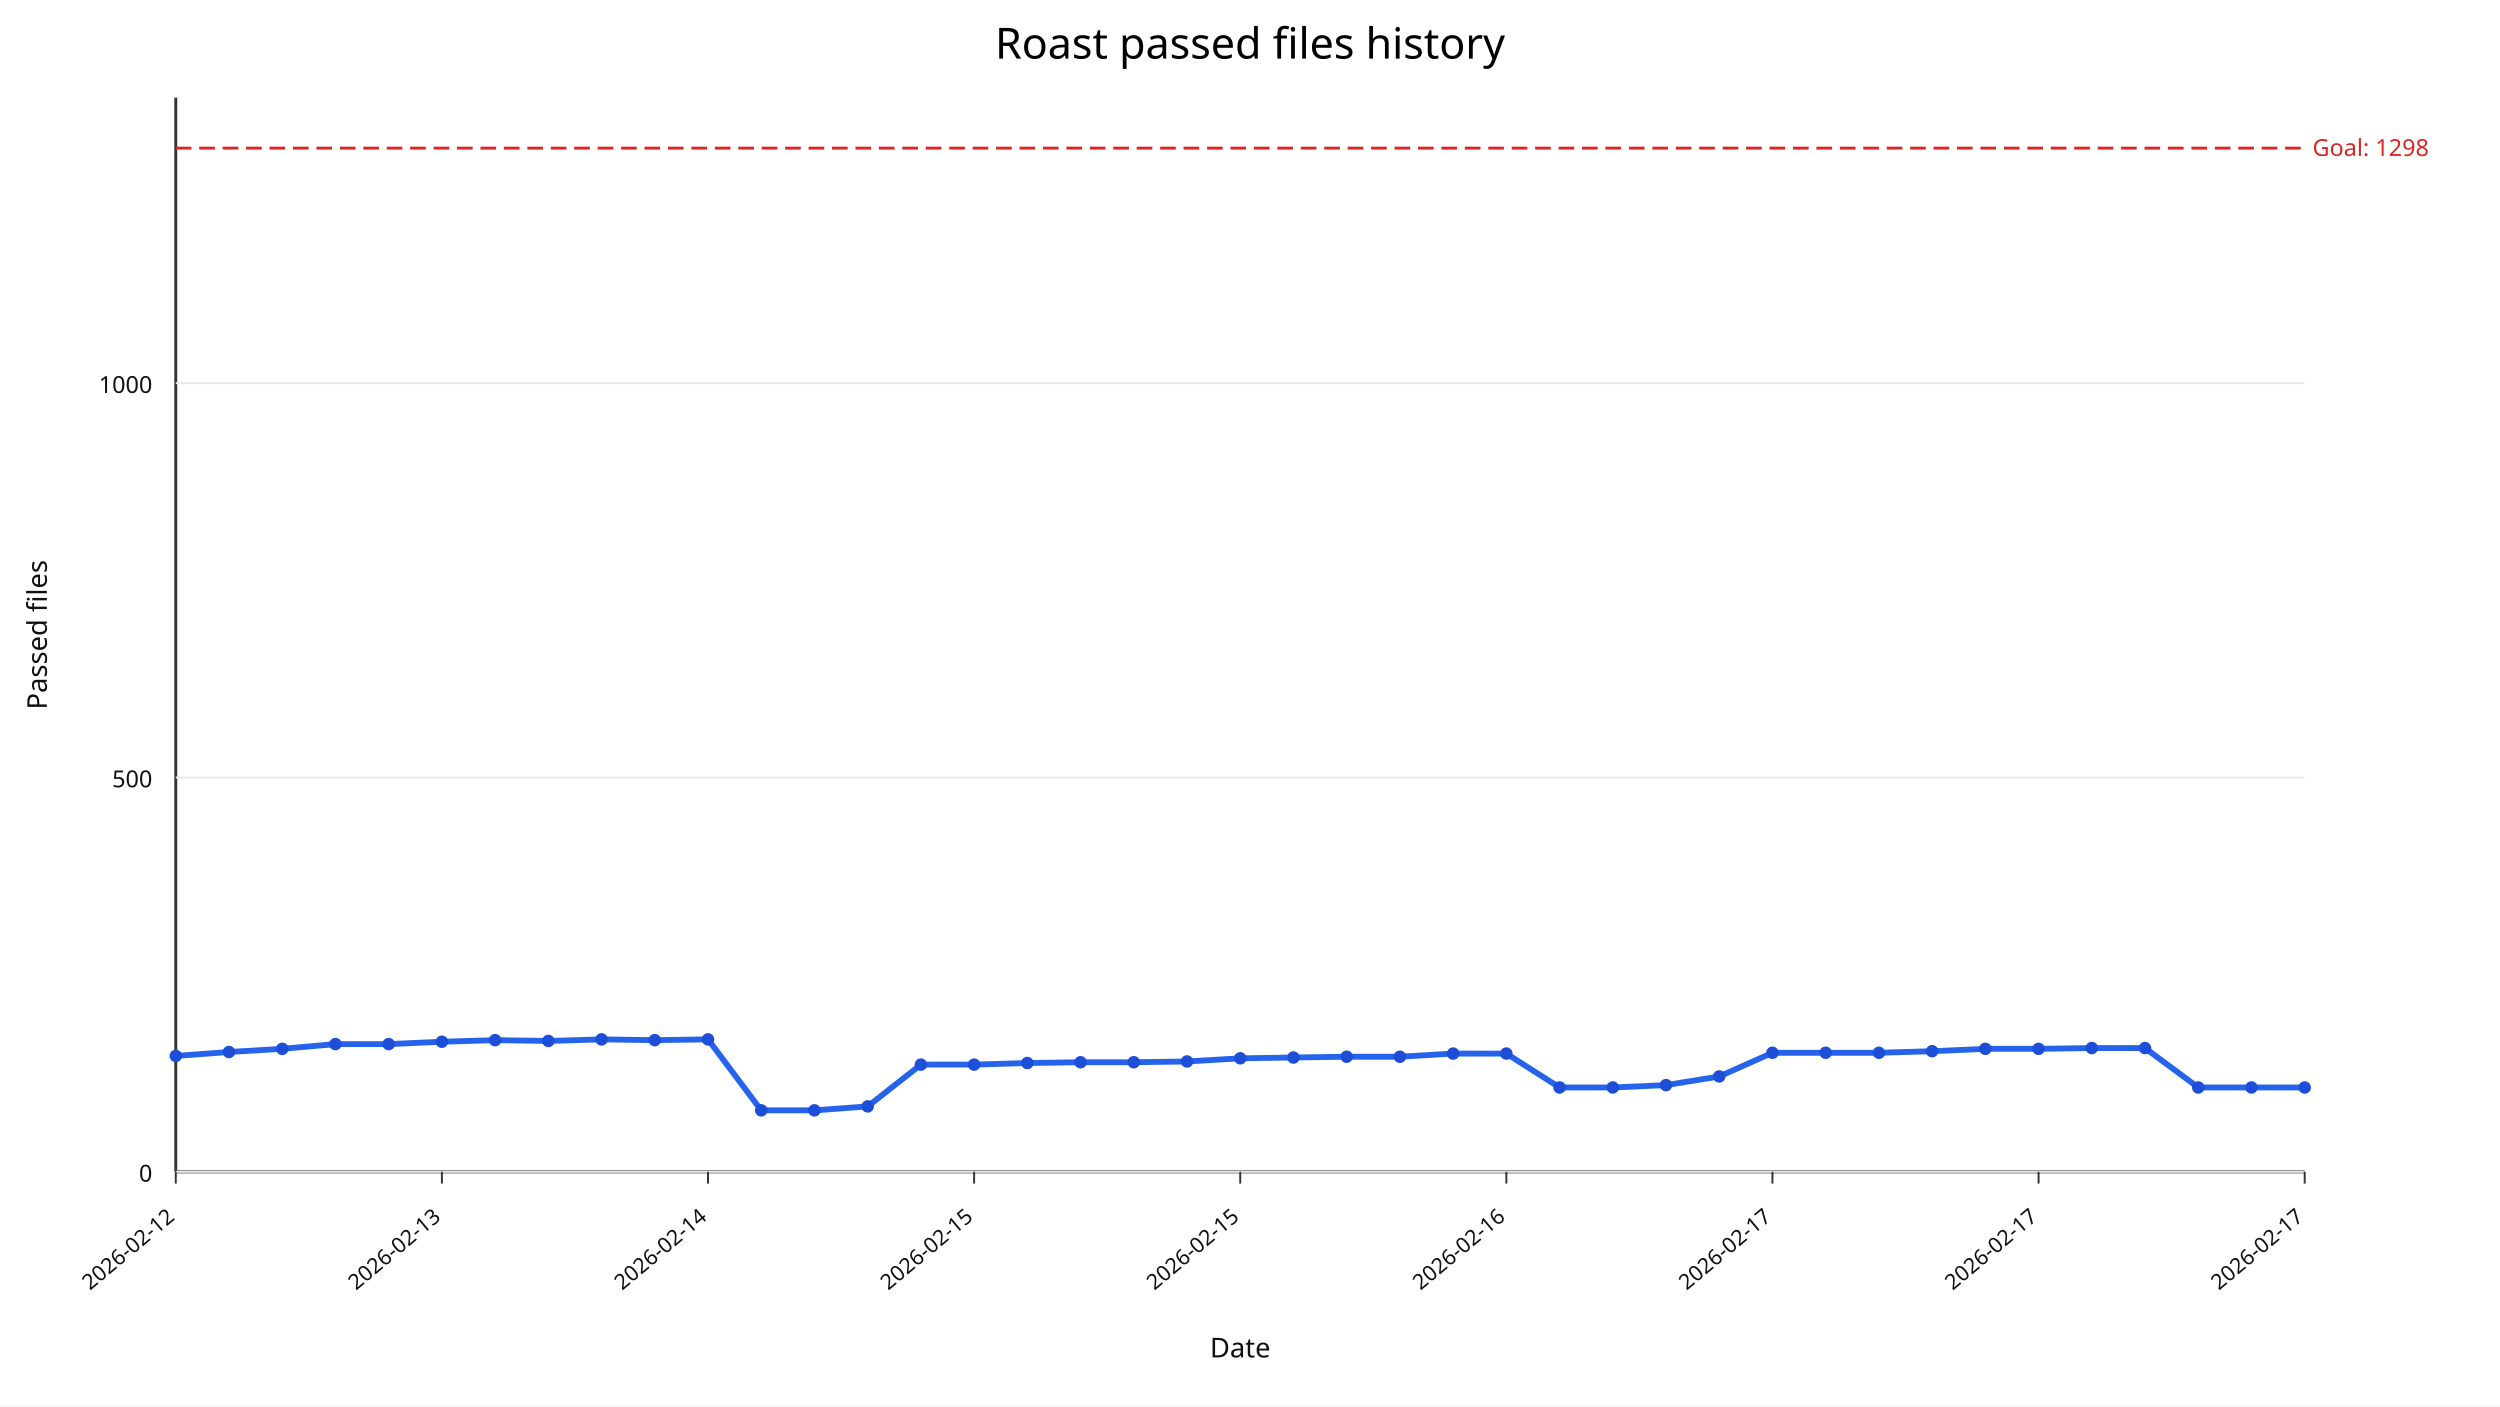
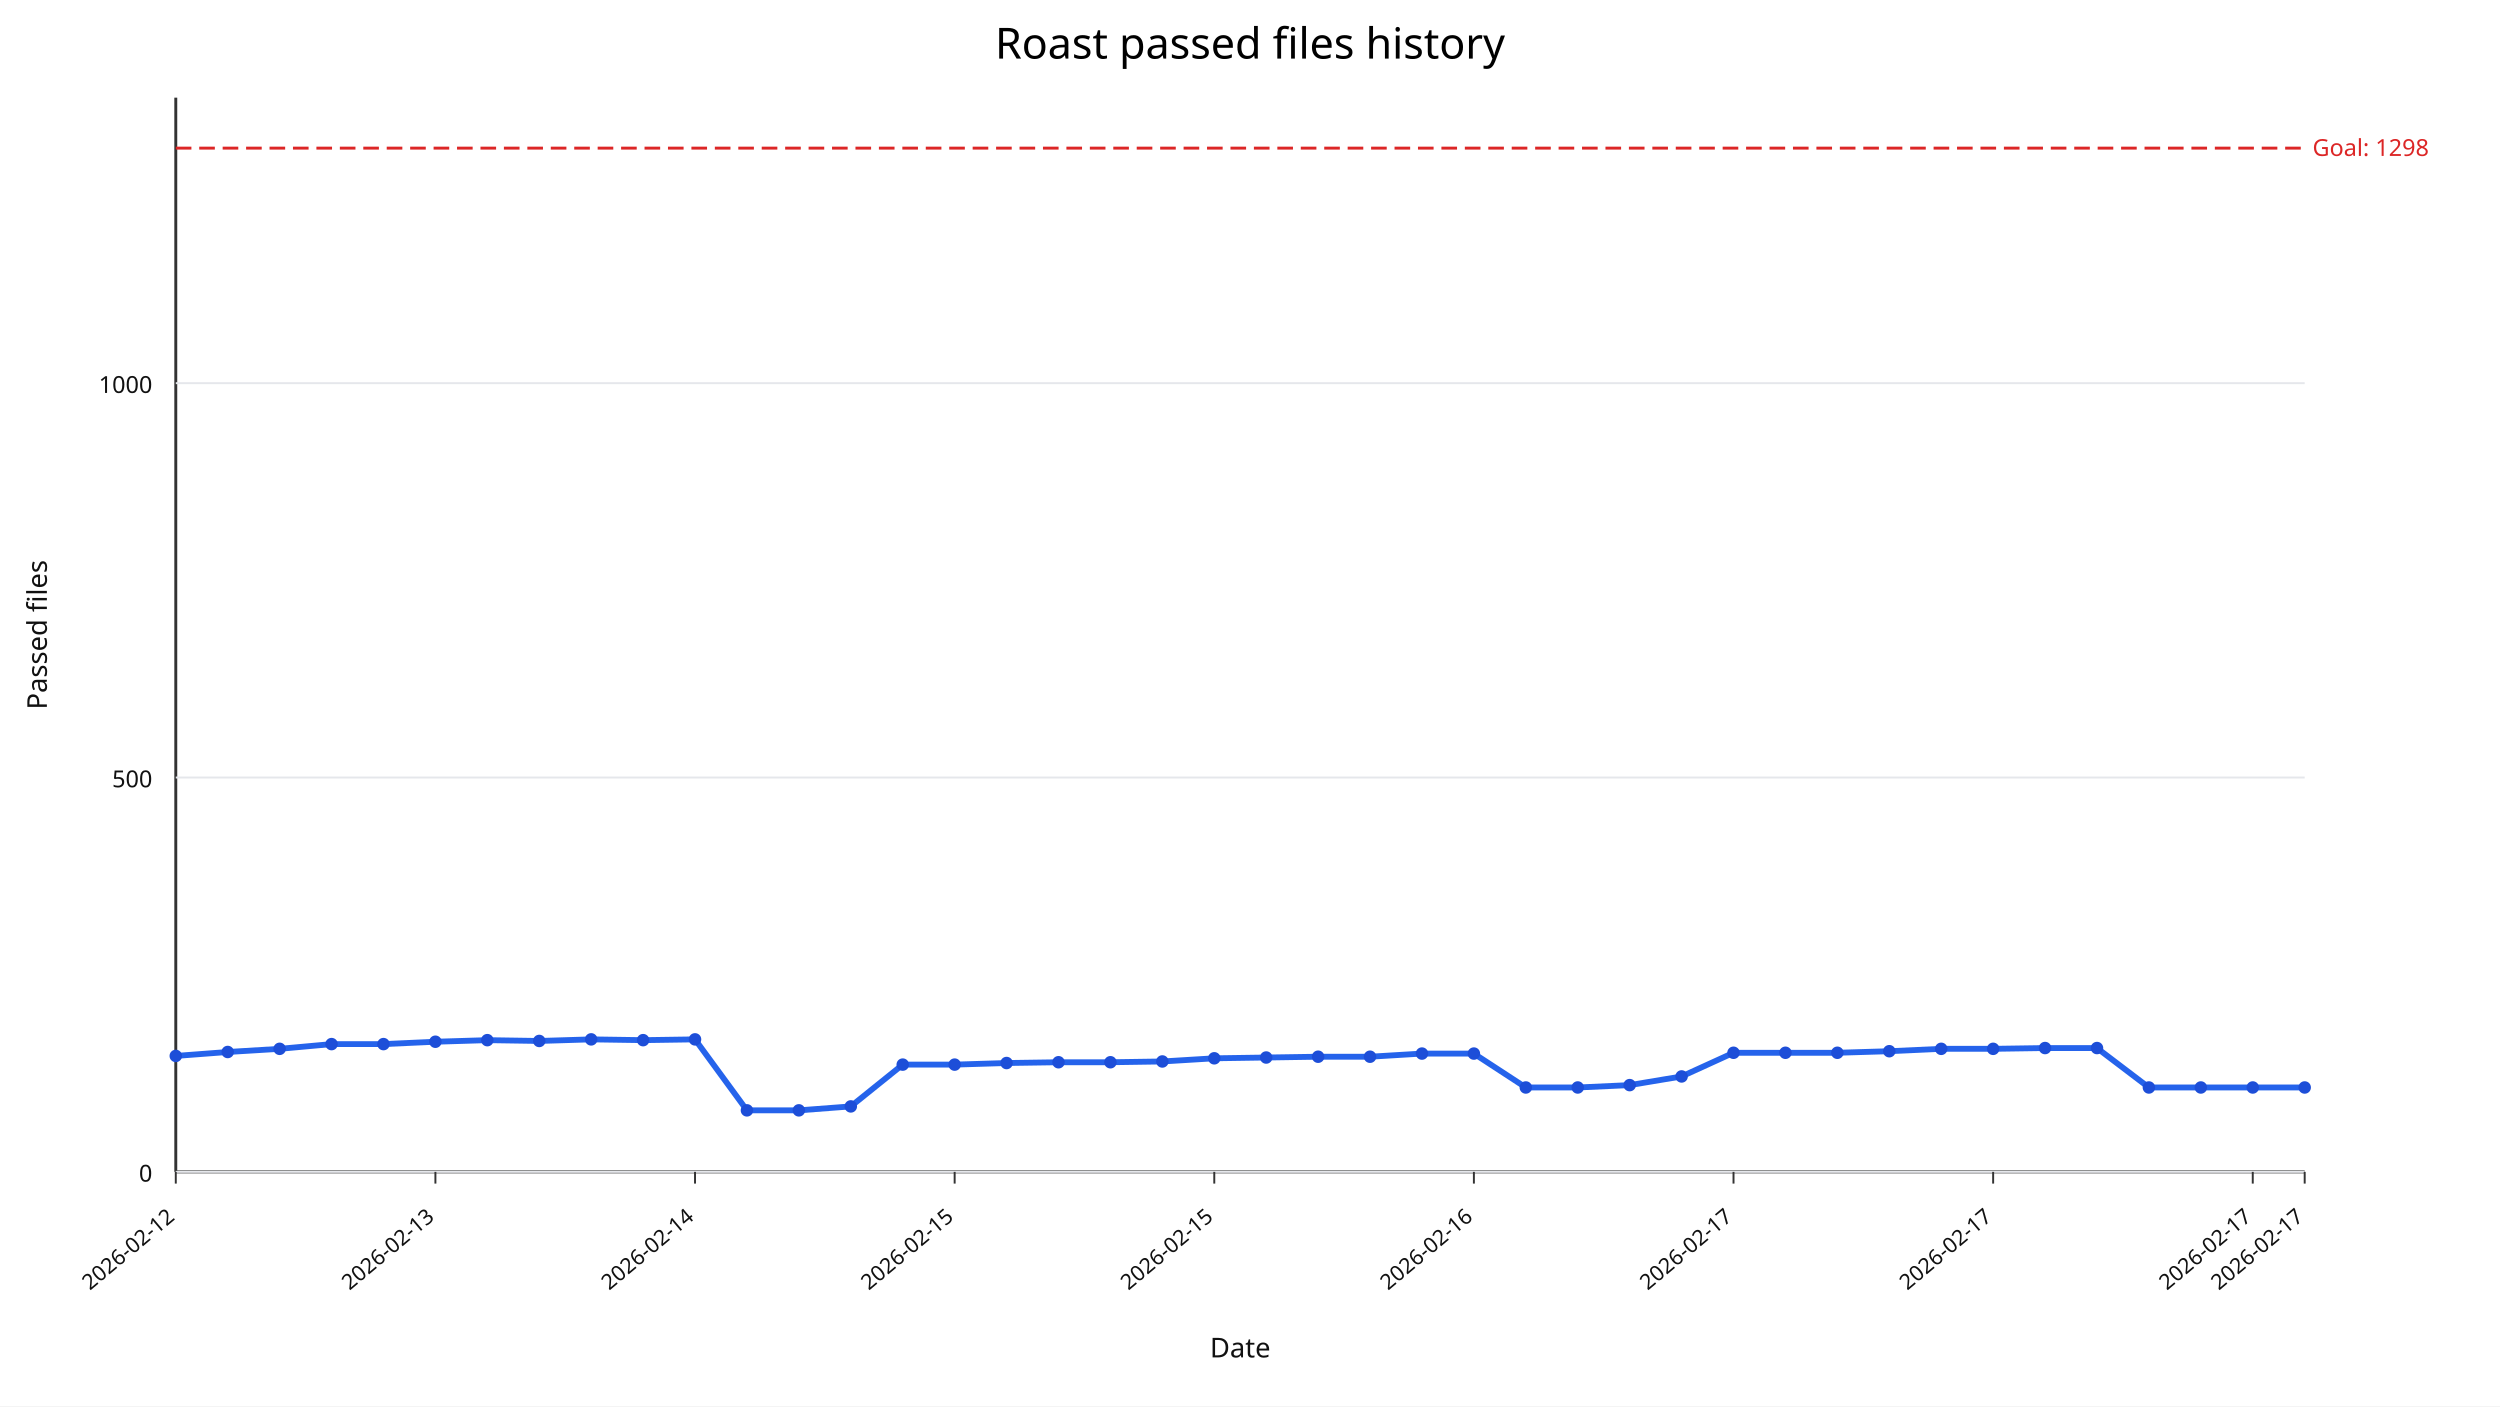
<svg xmlns="http://www.w3.org/2000/svg" width="1280" height="720" viewBox="0 0 1280 720">
  <rect width="100%" height="100%" fill="#ffffff" />
  <text x="640" y="30" text-anchor="middle" font-size="22" font-family="sans-serif">Roast passed files history</text>
  <line x1="90" y1="600" x2="1180" y2="600" stroke="#333" stroke-width="1.5" />
  <line x1="90" y1="50" x2="90" y2="600" stroke="#333" stroke-width="1.5" />
  <line x1="90" y1="600.00" x2="1180" y2="600.00" stroke="#e5e7eb" stroke-width="1" />
  <text x="78" y="605.00" text-anchor="end" font-size="12" fill="#111" font-family="sans-serif">0</text>
  <line x1="90" y1="398.09" x2="1180" y2="398.09" stroke="#e5e7eb" stroke-width="1" />
  <text x="78" y="403.09" text-anchor="end" font-size="12" fill="#111" font-family="sans-serif">500</text>
  <line x1="90" y1="196.18" x2="1180" y2="196.18" stroke="#e5e7eb" stroke-width="1" />
  <text x="78" y="201.18" text-anchor="end" font-size="12" fill="#111" font-family="sans-serif">1000</text>
  <line x1="90.00" y1="600" x2="90.00" y2="606" stroke="#333" stroke-width="1" />
  <text x="90.00" y="624" text-anchor="end" font-size="11" fill="#111" transform="rotate(-40 90.00,624)" font-family="sans-serif">2026-02-12</text>
-   <line x1="226.25" y1="600" x2="226.25" y2="606" stroke="#333" stroke-width="1" />
-   <text x="226.25" y="624" text-anchor="end" font-size="11" fill="#111" transform="rotate(-40 226.25,624)" font-family="sans-serif">2026-02-13</text>
-   <line x1="362.50" y1="600" x2="362.50" y2="606" stroke="#333" stroke-width="1" />
-   <text x="362.50" y="624" text-anchor="end" font-size="11" fill="#111" transform="rotate(-40 362.50,624)" font-family="sans-serif">2026-02-14</text>
-   <line x1="498.75" y1="600" x2="498.75" y2="606" stroke="#333" stroke-width="1" />
-   <text x="498.75" y="624" text-anchor="end" font-size="11" fill="#111" transform="rotate(-40 498.75,624)" font-family="sans-serif">2026-02-15</text>
-   <line x1="635.00" y1="600" x2="635.00" y2="606" stroke="#333" stroke-width="1" />
-   <text x="635.00" y="624" text-anchor="end" font-size="11" fill="#111" transform="rotate(-40 635.00,624)" font-family="sans-serif">2026-02-15</text>
-   <line x1="771.25" y1="600" x2="771.25" y2="606" stroke="#333" stroke-width="1" />
-   <text x="771.25" y="624" text-anchor="end" font-size="11" fill="#111" transform="rotate(-40 771.25,624)" font-family="sans-serif">2026-02-16</text>
-   <line x1="907.50" y1="600" x2="907.50" y2="606" stroke="#333" stroke-width="1" />
-   <text x="907.50" y="624" text-anchor="end" font-size="11" fill="#111" transform="rotate(-40 907.50,624)" font-family="sans-serif">2026-02-17</text>
-   <line x1="1043.75" y1="600" x2="1043.75" y2="606" stroke="#333" stroke-width="1" />
-   <text x="1043.75" y="624" text-anchor="end" font-size="11" fill="#111" transform="rotate(-40 1043.75,624)" font-family="sans-serif">2026-02-17</text>
+   <line x1="222.93" y1="600" x2="222.93" y2="606" stroke="#333" stroke-width="1" />
+   <text x="222.93" y="624" text-anchor="end" font-size="11" fill="#111" transform="rotate(-40 222.93,624)" font-family="sans-serif">2026-02-13</text>
+   <line x1="355.85" y1="600" x2="355.85" y2="606" stroke="#333" stroke-width="1" />
+   <text x="355.85" y="624" text-anchor="end" font-size="11" fill="#111" transform="rotate(-40 355.85,624)" font-family="sans-serif">2026-02-14</text>
+   <line x1="488.78" y1="600" x2="488.78" y2="606" stroke="#333" stroke-width="1" />
+   <text x="488.78" y="624" text-anchor="end" font-size="11" fill="#111" transform="rotate(-40 488.78,624)" font-family="sans-serif">2026-02-15</text>
+   <line x1="621.71" y1="600" x2="621.71" y2="606" stroke="#333" stroke-width="1" />
+   <text x="621.71" y="624" text-anchor="end" font-size="11" fill="#111" transform="rotate(-40 621.71,624)" font-family="sans-serif">2026-02-15</text>
+   <line x1="754.63" y1="600" x2="754.63" y2="606" stroke="#333" stroke-width="1" />
+   <text x="754.63" y="624" text-anchor="end" font-size="11" fill="#111" transform="rotate(-40 754.63,624)" font-family="sans-serif">2026-02-16</text>
+   <line x1="887.56" y1="600" x2="887.56" y2="606" stroke="#333" stroke-width="1" />
+   <text x="887.56" y="624" text-anchor="end" font-size="11" fill="#111" transform="rotate(-40 887.56,624)" font-family="sans-serif">2026-02-17</text>
+   <line x1="1020.49" y1="600" x2="1020.49" y2="606" stroke="#333" stroke-width="1" />
+   <text x="1020.49" y="624" text-anchor="end" font-size="11" fill="#111" transform="rotate(-40 1020.49,624)" font-family="sans-serif">2026-02-17</text>
+   <line x1="1153.41" y1="600" x2="1153.41" y2="606" stroke="#333" stroke-width="1" />
+   <text x="1153.41" y="624" text-anchor="end" font-size="11" fill="#111" transform="rotate(-40 1153.41,624)" font-family="sans-serif">2026-02-17</text>
  <line x1="1180.00" y1="600" x2="1180.00" y2="606" stroke="#333" stroke-width="1" />
  <text x="1180.00" y="624" text-anchor="end" font-size="11" fill="#111" transform="rotate(-40 1180.00,624)" font-family="sans-serif">2026-02-17</text>
  <line x1="90" y1="75.84" x2="1180" y2="75.84" stroke="#dc2626" stroke-width="1.5" stroke-dasharray="8,4" />
  <text x="1184" y="79.84" font-size="12" fill="#dc2626" font-family="sans-serif">Goal: 1298</text>
-   <polyline fill="none" stroke="#2563eb" stroke-width="3" points="90.00,540.64 117.25,538.62 144.50,537.00 171.75,534.58 199.00,534.58 226.25,533.37 253.50,532.56 280.75,532.97 308.00,532.16 335.25,532.56 362.50,532.16 389.75,568.50 417.00,568.50 444.25,566.48 471.50,545.08 498.75,545.08 526.00,544.27 553.25,543.87 580.50,543.87 607.75,543.47 635.00,541.85 662.25,541.45 689.50,541.04 716.75,541.04 744.00,539.43 771.25,539.43 798.50,556.79 825.75,556.79 853.00,555.58 880.25,551.14 907.50,539.02 934.75,539.02 962.00,539.02 989.25,538.22 1016.50,537.00 1043.75,537.00 1071.00,536.60 1098.25,536.60 1125.50,556.79 1152.75,556.79 1180.00,556.79" />
+   <polyline fill="none" stroke="#2563eb" stroke-width="3" points="90.00,540.64 116.59,538.62 143.17,537.00 169.76,534.58 196.34,534.58 222.93,533.37 249.51,532.56 276.10,532.97 302.68,532.16 329.27,532.56 355.85,532.16 382.44,568.50 409.02,568.50 435.61,566.48 462.20,545.08 488.78,545.08 515.37,544.27 541.95,543.87 568.54,543.87 595.12,543.47 621.71,541.85 648.29,541.45 674.88,541.04 701.46,541.04 728.05,539.43 754.63,539.43 781.22,556.79 807.80,556.79 834.39,555.58 860.98,551.14 887.56,539.02 914.15,539.02 940.73,539.02 967.32,538.22 993.90,537.00 1020.49,537.00 1047.07,536.60 1073.66,536.60 1100.24,556.79 1126.83,556.79 1153.41,556.79 1180.00,556.79" />
  <circle cx="90.00" cy="540.64" r="3.2" fill="#1d4ed8" />
-   <circle cx="117.25" cy="538.62" r="3.2" fill="#1d4ed8" />
-   <circle cx="144.50" cy="537.00" r="3.2" fill="#1d4ed8" />
-   <circle cx="171.75" cy="534.58" r="3.2" fill="#1d4ed8" />
-   <circle cx="199.00" cy="534.58" r="3.2" fill="#1d4ed8" />
-   <circle cx="226.25" cy="533.37" r="3.2" fill="#1d4ed8" />
-   <circle cx="253.50" cy="532.56" r="3.2" fill="#1d4ed8" />
-   <circle cx="280.75" cy="532.97" r="3.2" fill="#1d4ed8" />
-   <circle cx="308.00" cy="532.16" r="3.2" fill="#1d4ed8" />
-   <circle cx="335.25" cy="532.56" r="3.2" fill="#1d4ed8" />
-   <circle cx="362.50" cy="532.16" r="3.2" fill="#1d4ed8" />
-   <circle cx="389.75" cy="568.50" r="3.2" fill="#1d4ed8" />
-   <circle cx="417.00" cy="568.50" r="3.2" fill="#1d4ed8" />
-   <circle cx="444.25" cy="566.48" r="3.2" fill="#1d4ed8" />
-   <circle cx="471.50" cy="545.08" r="3.2" fill="#1d4ed8" />
-   <circle cx="498.75" cy="545.08" r="3.2" fill="#1d4ed8" />
-   <circle cx="526.00" cy="544.27" r="3.2" fill="#1d4ed8" />
-   <circle cx="553.25" cy="543.87" r="3.2" fill="#1d4ed8" />
-   <circle cx="580.50" cy="543.87" r="3.2" fill="#1d4ed8" />
-   <circle cx="607.75" cy="543.47" r="3.2" fill="#1d4ed8" />
-   <circle cx="635.00" cy="541.85" r="3.2" fill="#1d4ed8" />
-   <circle cx="662.25" cy="541.45" r="3.2" fill="#1d4ed8" />
-   <circle cx="689.50" cy="541.04" r="3.2" fill="#1d4ed8" />
-   <circle cx="716.75" cy="541.04" r="3.2" fill="#1d4ed8" />
-   <circle cx="744.00" cy="539.43" r="3.2" fill="#1d4ed8" />
-   <circle cx="771.25" cy="539.43" r="3.2" fill="#1d4ed8" />
-   <circle cx="798.50" cy="556.79" r="3.2" fill="#1d4ed8" />
-   <circle cx="825.75" cy="556.79" r="3.2" fill="#1d4ed8" />
-   <circle cx="853.00" cy="555.58" r="3.2" fill="#1d4ed8" />
-   <circle cx="880.25" cy="551.14" r="3.2" fill="#1d4ed8" />
-   <circle cx="907.50" cy="539.02" r="3.2" fill="#1d4ed8" />
-   <circle cx="934.75" cy="539.02" r="3.2" fill="#1d4ed8" />
-   <circle cx="962.00" cy="539.02" r="3.2" fill="#1d4ed8" />
-   <circle cx="989.25" cy="538.22" r="3.2" fill="#1d4ed8" />
-   <circle cx="1016.50" cy="537.00" r="3.2" fill="#1d4ed8" />
-   <circle cx="1043.75" cy="537.00" r="3.2" fill="#1d4ed8" />
-   <circle cx="1071.00" cy="536.60" r="3.2" fill="#1d4ed8" />
-   <circle cx="1098.25" cy="536.60" r="3.2" fill="#1d4ed8" />
-   <circle cx="1125.50" cy="556.79" r="3.2" fill="#1d4ed8" />
-   <circle cx="1152.75" cy="556.79" r="3.2" fill="#1d4ed8" />
+   <circle cx="116.59" cy="538.62" r="3.2" fill="#1d4ed8" />
+   <circle cx="143.17" cy="537.00" r="3.2" fill="#1d4ed8" />
+   <circle cx="169.76" cy="534.58" r="3.2" fill="#1d4ed8" />
+   <circle cx="196.34" cy="534.58" r="3.2" fill="#1d4ed8" />
+   <circle cx="222.93" cy="533.37" r="3.2" fill="#1d4ed8" />
+   <circle cx="249.51" cy="532.56" r="3.2" fill="#1d4ed8" />
+   <circle cx="276.10" cy="532.97" r="3.2" fill="#1d4ed8" />
+   <circle cx="302.68" cy="532.16" r="3.2" fill="#1d4ed8" />
+   <circle cx="329.27" cy="532.56" r="3.2" fill="#1d4ed8" />
+   <circle cx="355.85" cy="532.16" r="3.2" fill="#1d4ed8" />
+   <circle cx="382.44" cy="568.50" r="3.2" fill="#1d4ed8" />
+   <circle cx="409.02" cy="568.50" r="3.2" fill="#1d4ed8" />
+   <circle cx="435.61" cy="566.48" r="3.2" fill="#1d4ed8" />
+   <circle cx="462.20" cy="545.08" r="3.2" fill="#1d4ed8" />
+   <circle cx="488.78" cy="545.08" r="3.2" fill="#1d4ed8" />
+   <circle cx="515.37" cy="544.27" r="3.2" fill="#1d4ed8" />
+   <circle cx="541.95" cy="543.87" r="3.2" fill="#1d4ed8" />
+   <circle cx="568.54" cy="543.87" r="3.2" fill="#1d4ed8" />
+   <circle cx="595.12" cy="543.47" r="3.2" fill="#1d4ed8" />
+   <circle cx="621.71" cy="541.85" r="3.2" fill="#1d4ed8" />
+   <circle cx="648.29" cy="541.45" r="3.2" fill="#1d4ed8" />
+   <circle cx="674.88" cy="541.04" r="3.2" fill="#1d4ed8" />
+   <circle cx="701.46" cy="541.04" r="3.2" fill="#1d4ed8" />
+   <circle cx="728.05" cy="539.43" r="3.2" fill="#1d4ed8" />
+   <circle cx="754.63" cy="539.43" r="3.2" fill="#1d4ed8" />
+   <circle cx="781.22" cy="556.79" r="3.2" fill="#1d4ed8" />
+   <circle cx="807.80" cy="556.79" r="3.2" fill="#1d4ed8" />
+   <circle cx="834.39" cy="555.58" r="3.2" fill="#1d4ed8" />
+   <circle cx="860.98" cy="551.14" r="3.2" fill="#1d4ed8" />
+   <circle cx="887.56" cy="539.02" r="3.2" fill="#1d4ed8" />
+   <circle cx="914.15" cy="539.02" r="3.2" fill="#1d4ed8" />
+   <circle cx="940.73" cy="539.02" r="3.2" fill="#1d4ed8" />
+   <circle cx="967.32" cy="538.22" r="3.2" fill="#1d4ed8" />
+   <circle cx="993.90" cy="537.00" r="3.2" fill="#1d4ed8" />
+   <circle cx="1020.49" cy="537.00" r="3.2" fill="#1d4ed8" />
+   <circle cx="1047.07" cy="536.60" r="3.2" fill="#1d4ed8" />
+   <circle cx="1073.66" cy="536.60" r="3.2" fill="#1d4ed8" />
+   <circle cx="1100.24" cy="556.79" r="3.2" fill="#1d4ed8" />
+   <circle cx="1126.83" cy="556.79" r="3.2" fill="#1d4ed8" />
+   <circle cx="1153.41" cy="556.79" r="3.2" fill="#1d4ed8" />
  <circle cx="1180.00" cy="556.79" r="3.2" fill="#1d4ed8" />
  <text x="635" y="695" text-anchor="middle" font-size="14" fill="#111" font-family="sans-serif">Date</text>
  <text x="24" y="325" text-anchor="middle" font-size="14" fill="#111" transform="rotate(-90 24,325)" font-family="sans-serif">Passed files</text>
</svg>
